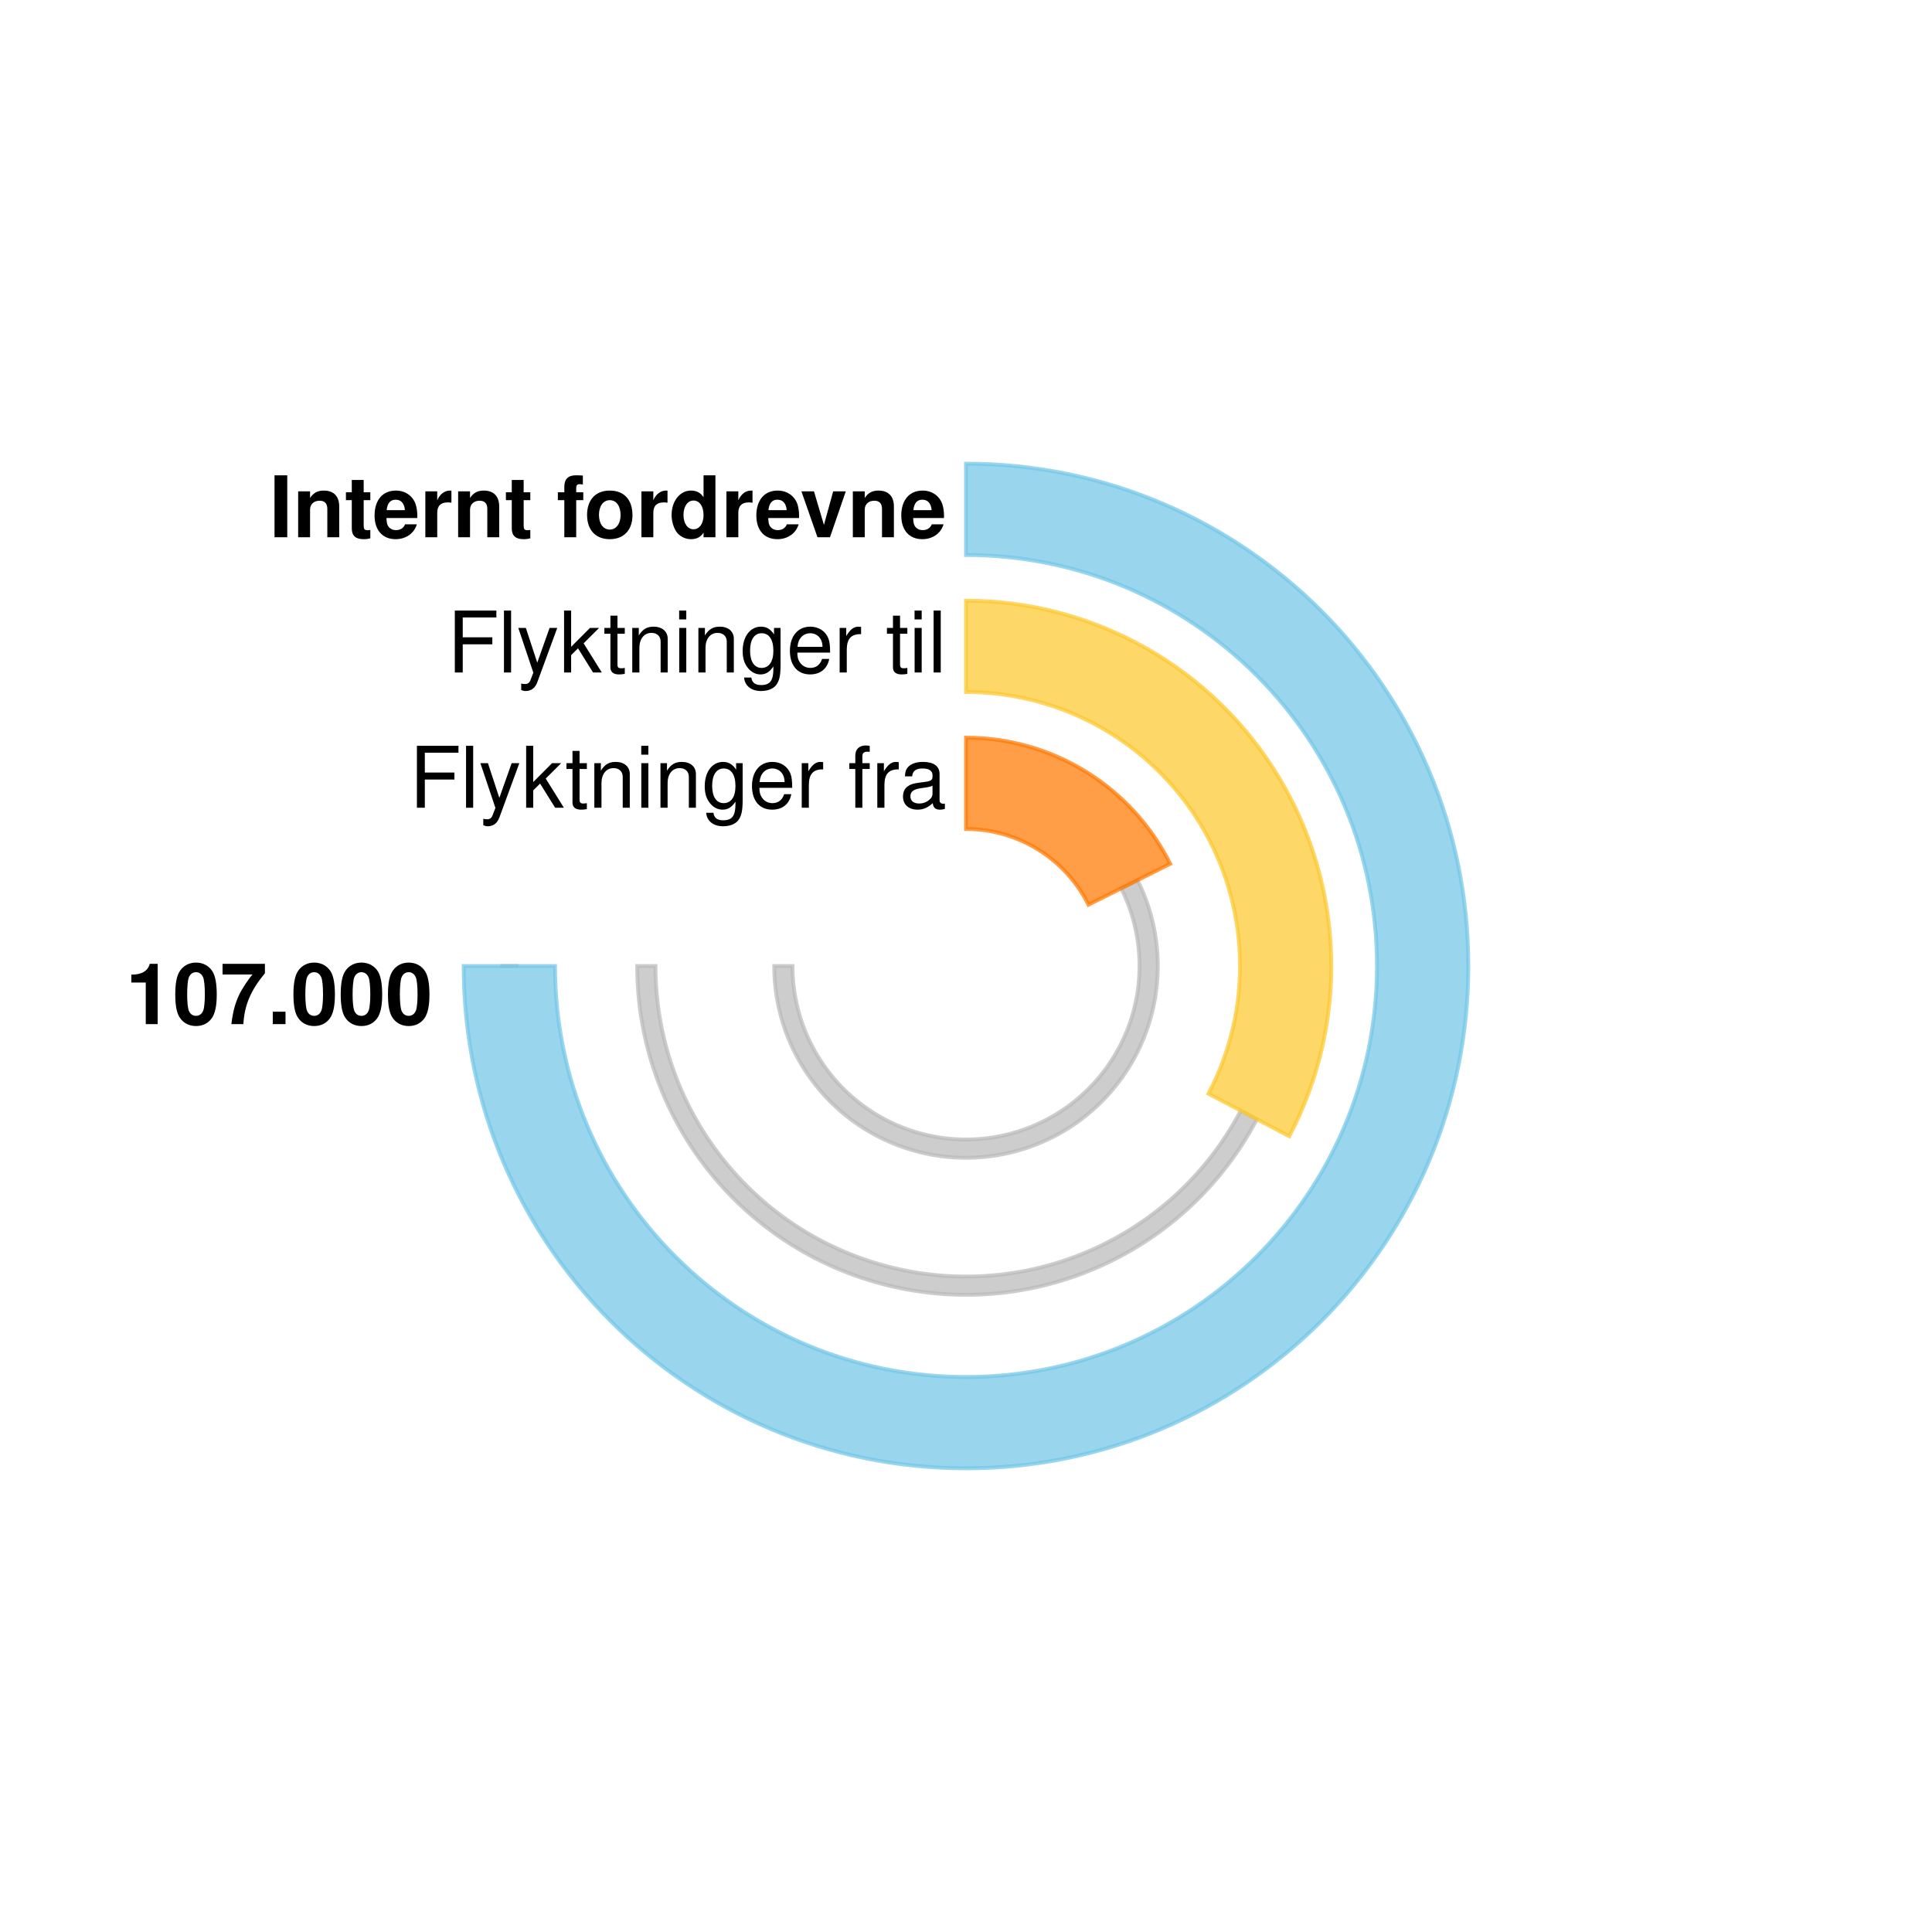
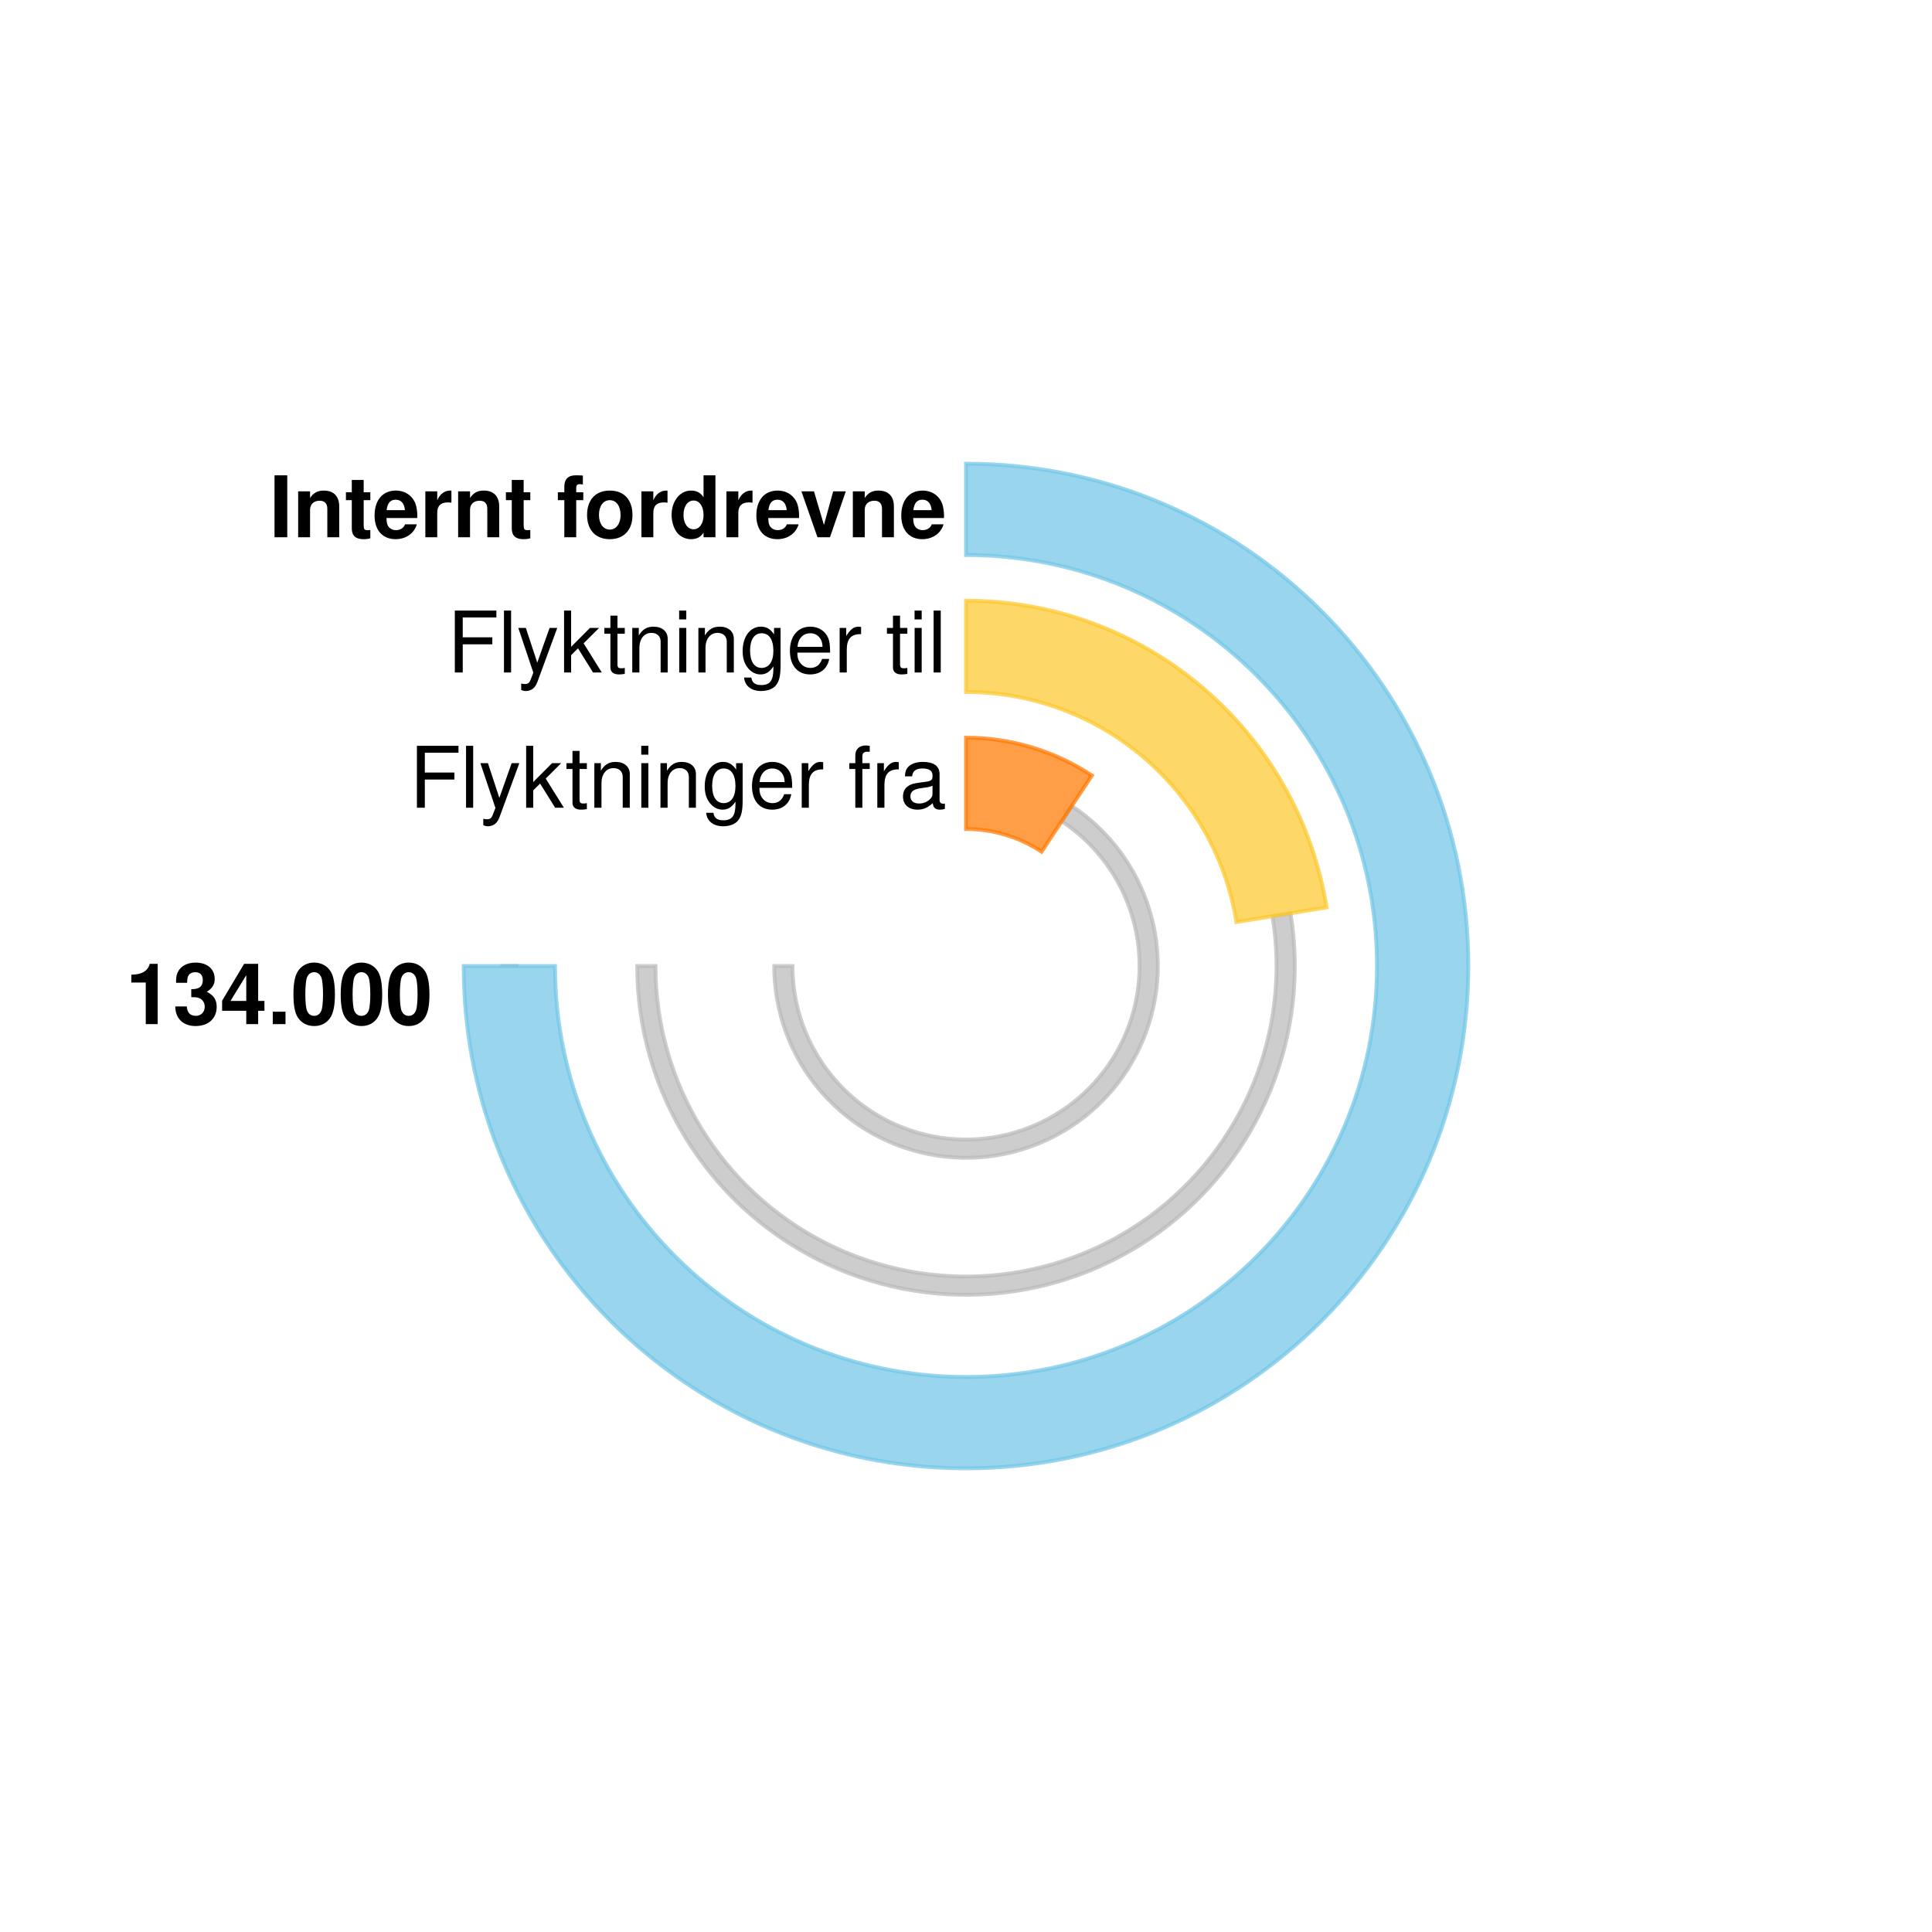
<svg xmlns="http://www.w3.org/2000/svg" role="img" class="rv-xy-plot__inner" width="500" height="500">
  <g class="rv-xy-plot__series rv-xy-plot__series--arc " opacity="1" pointer-events="all" transform="translate(250,250)">
-     <path class="rv-xy-plot__series rv-xy-plot__series--arc-path  " d="M44.389,-22.212A49.636,49.636,0,1,1,-49.636,6.07870138485868e-15L-44.909,5.499777443443567e-15A44.909,44.909,0,1,0,40.162,-20.096Z" style="opacity: 1; stroke: rgba(186, 186, 186, 0.72); fill: rgba(186, 186, 186, 0.72);" />
-     <path class="rv-xy-plot__series rv-xy-plot__series--arc-path  " d="M75.287,39.653A85.091,85.091,0,0,1,-85.091,1.0420630945472023e-14L-80.364,9.84170700405691e-15A80.364,80.364,0,0,0,71.104,37.45Z" style="opacity: 1; stroke: rgba(186, 186, 186, 0.72); fill: rgba(186, 186, 186, 0.72);" />
+     <path class="rv-xy-plot__series rv-xy-plot__series--arc-path  " d="M27.369,-41.409A49.636,49.636,0,1,1,-49.636,6.07870138485868e-15L-44.909,5.499777443443567e-15A44.909,44.909,0,1,0,24.762,-37.466Z" style="opacity: 1; stroke: rgba(186, 186, 186, 0.72); fill: rgba(186, 186, 186, 0.72);" />
+     <path class="rv-xy-plot__series rv-xy-plot__series--arc-path  " d="M83.989,-13.648A85.091,85.091,0,1,1,-85.091,1.0420630945472023e-14L-80.364,9.84170700405691e-15A80.364,80.364,0,1,0,79.323,-12.89Z" style="opacity: 1; stroke: rgba(186, 186, 186, 0.72); fill: rgba(186, 186, 186, 0.72);" />
    <path class="rv-xy-plot__series rv-xy-plot__series--arc-path  " d="M-120.545,1.4762560506085366e-14L-115.818,1.4183636564670253e-14Z" style="opacity: 1; stroke: rgba(186, 186, 186, 0.72); fill: rgba(186, 186, 186, 0.72);" />
-     <path class="rv-xy-plot__series rv-xy-plot__series--arc-path  " d="M3.618274633844452e-15,-59.091A59.091,59.091,0,0,1,52.844,-26.443L31.707,-15.866A35.455,35.455,0,0,0,2.1709647803066717e-15,-35.455Z" style="opacity: 1; stroke: rgba(255, 121, 0, 0.72); fill: rgba(255, 121, 0, 0.72);" />
-     <path class="rv-xy-plot__series rv-xy-plot__series--arc-path  " d="M5.7892394141511244e-15,-94.545A94.545,94.545,0,0,1,83.652,44.059L62.739,33.044A70.909,70.909,0,0,0,4.341929560613344e-15,-70.909Z" style="opacity: 1; stroke: rgba(253, 200, 47, 0.72); fill: rgba(253, 200, 47, 0.72);" />
+     <path class="rv-xy-plot__series rv-xy-plot__series--arc-path  " d="M3.618274633844452e-15,-59.091A59.091,59.091,0,0,1,32.582,-49.297L19.549,-29.578A35.455,35.455,0,0,0,2.1709647803066717e-15,-35.455Z" style="opacity: 1; stroke: rgba(255, 121, 0, 0.72); fill: rgba(255, 121, 0, 0.72);" />
+     <path class="rv-xy-plot__series rv-xy-plot__series--arc-path  " d="M5.7892394141511244e-15,-94.545A94.545,94.545,0,0,1,93.321,-15.164L69.991,-11.373A70.909,70.909,0,0,0,4.341929560613344e-15,-70.909Z" style="opacity: 1; stroke: rgba(253, 200, 47, 0.72); fill: rgba(253, 200, 47, 0.72);" />
    <path class="rv-xy-plot__series rv-xy-plot__series--arc-path  " d="M7.960204194457796e-15,-130A130,130,0,1,1,-130,1.592040838891559e-14L-106.364,1.302578868184003e-14A106.364,106.364,0,1,0,6.512894340920015e-15,-106.364Z" style="opacity: 1; stroke: rgba(114, 199, 231, 0.72); fill: rgba(114, 199, 231, 0.72);" />
  </g>
  <g class="rv-xy-plot__series rv-xy-plot__series--label " transform="translate(120,0)" style="font-family: Helvetica; font-weight: normal; font-size: 22px;">
    <text dominant-baseline="text-after-edge" class="rv-xy-plot__series--label-text" text-anchor="end" x="125" y="215" transform="rotate(0,125,215)">Flyktninger fra</text>
  </g>
  <g class="rv-xy-plot__series rv-xy-plot__series--label " transform="translate(120,0)" style="font-family: Helvetica; font-weight: normal; font-size: 22px;">
    <text dominant-baseline="text-after-edge" class="rv-xy-plot__series--label-text" text-anchor="end" x="125" y="180" transform="rotate(0,125,180)">Flyktninger til</text>
  </g>
  <g class="rv-xy-plot__series rv-xy-plot__series--label " transform="translate(120,0)" style="font-family: Helvetica; font-weight: bold; font-size: 22px;">
    <text dominant-baseline="text-after-edge" class="rv-xy-plot__series--label-text" text-anchor="end" x="125" y="145" transform="rotate(0,125,145)">Internt fordrevne</text>
  </g>
  <g class="rv-xy-plot__series rv-xy-plot__series--label " transform="translate(120,0)" style="font-family: Helvetica; font-weight: bold; font-size: 22px;">
-     <text dominant-baseline="text-after-edge" class="rv-xy-plot__series--label-text" text-anchor="end" x="-8" y="271" transform="rotate(0,-8,271)">107.000</text>
+     <text dominant-baseline="text-after-edge" class="rv-xy-plot__series--label-text" text-anchor="end" x="-8" y="271" transform="rotate(0,-8,271)">134.000</text>
  </g>
</svg>
